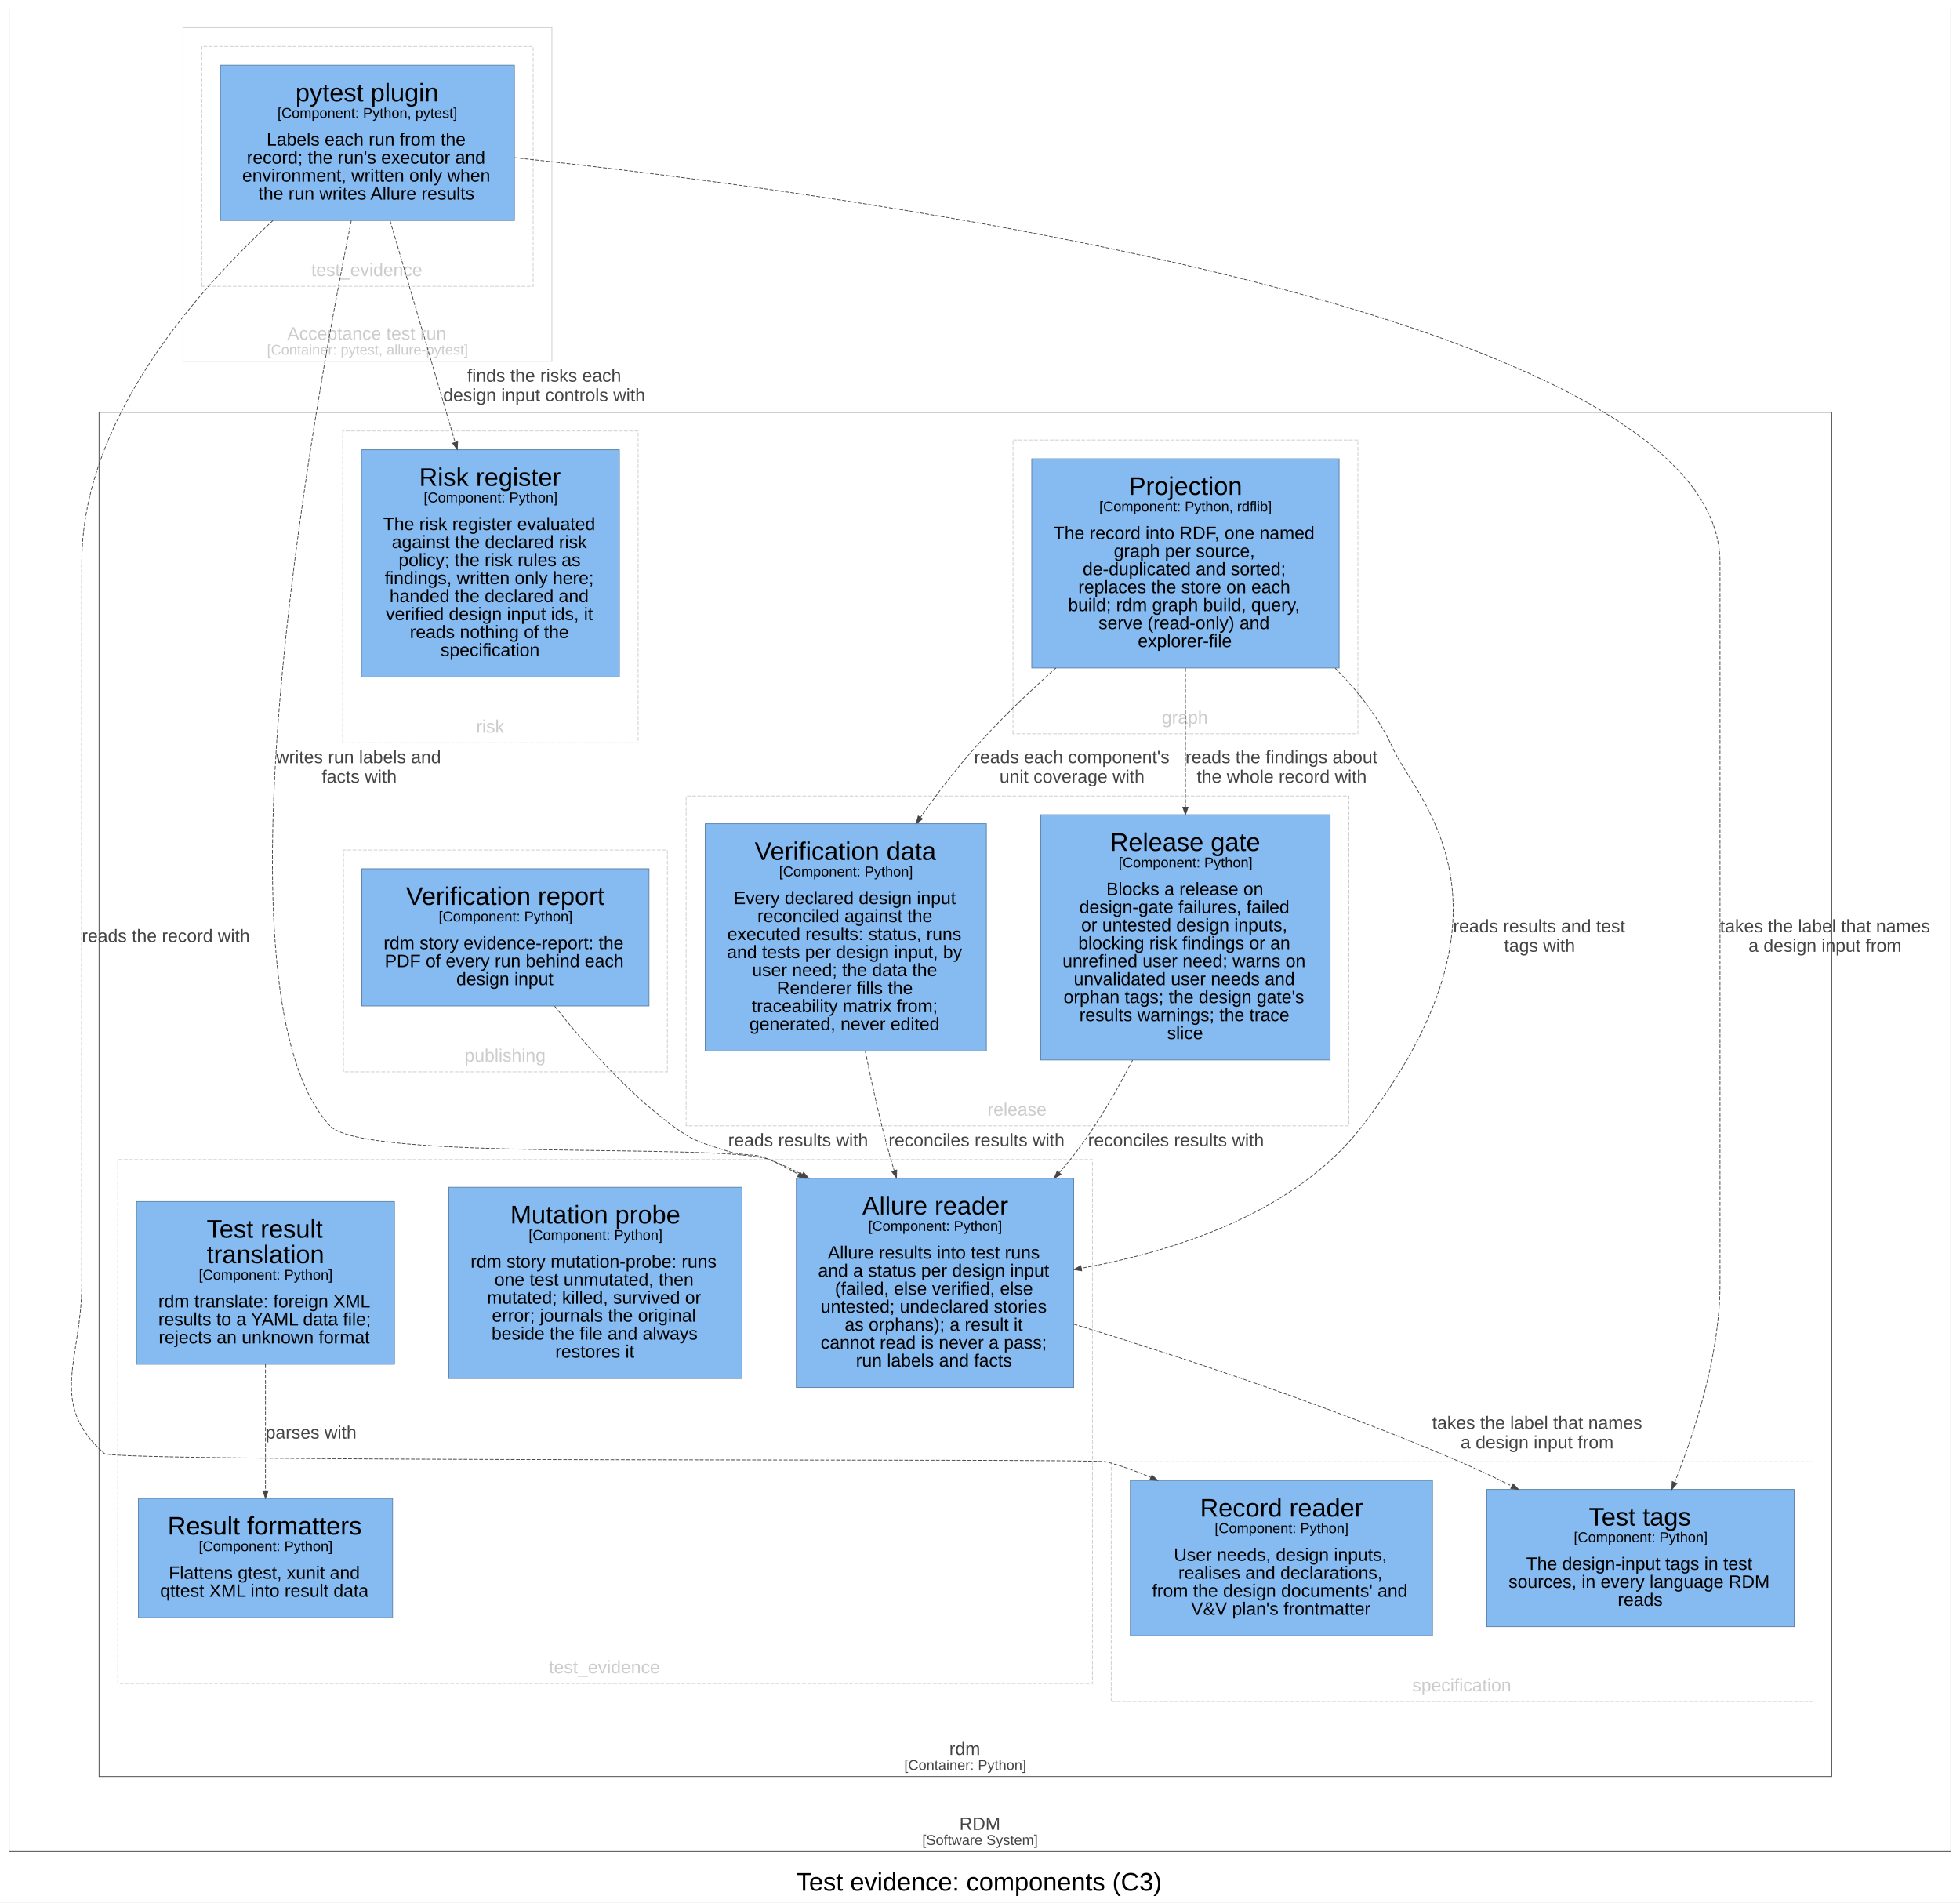
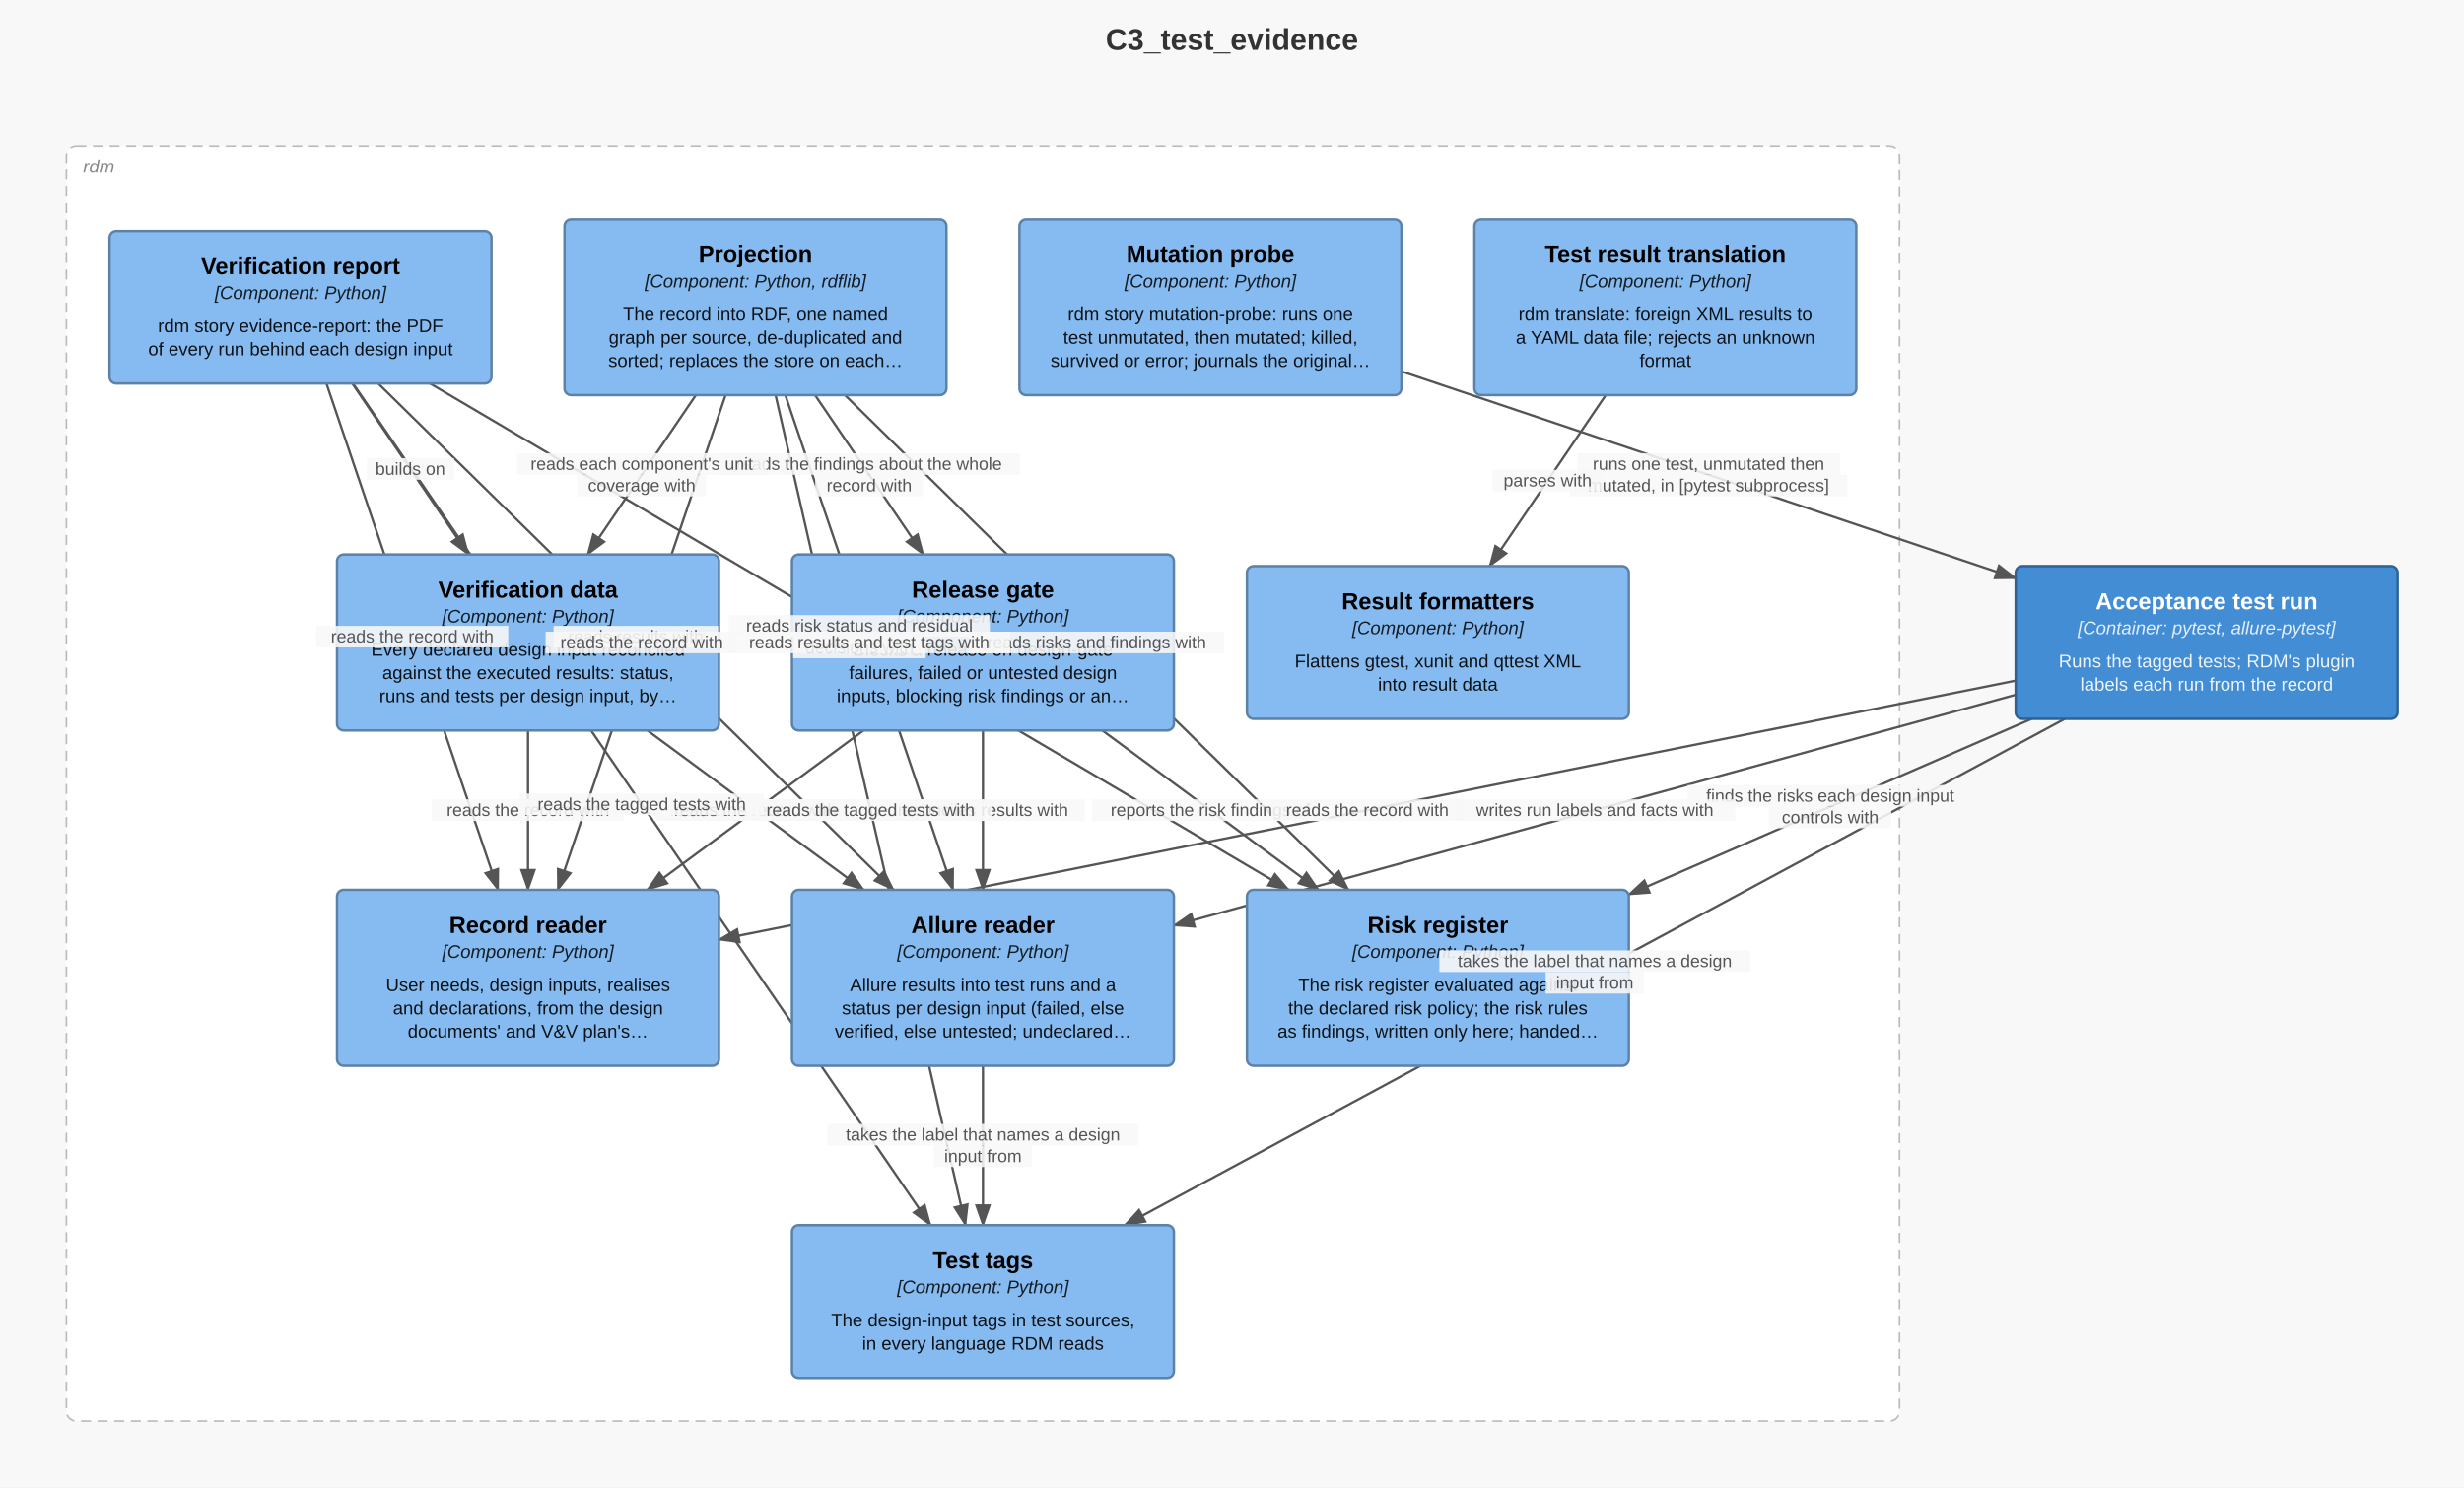
- <svg xmlns="http://www.w3.org/2000/svg" width="2614pt" height="2537pt" viewBox="0.00 0.00 2614.00 2537.20">
-   <g id="graph0" class="graph" transform="scale(1 1) rotate(0) translate(4 2533.2)">
-     <polygon fill="white" stroke="transparent" points="-4,4 -4,-2533.2 2610,-2533.2 2610,4 -4,4" />
-     <text text-anchor="start" x="1058" y="-11.8" font-family="Arial" font-size="34.00">Test evidence: components (C3)</text>
-     <g id="clust1" class="cluster">
-       <polygon fill="none" stroke="#444444" points="8,-64 8,-2521.2 2598,-2521.2 2598,-64 8,-64" />
-       <text text-anchor="start" x="1275.5" y="-92.8" font-family="Arial" font-size="24.00" fill="#444444">RDM</text>
-       <text text-anchor="start" x="1226" y="-72.8" font-family="Arial" font-size="19.00" fill="#444444">[Software System]</text>
-     </g>
-     <g id="clust2" class="cluster">
-       <polygon fill="none" stroke="#cccccc" points="240,-2051.4 240,-2496.2 732,-2496.2 732,-2051.4 240,-2051.4" />
-       <text text-anchor="start" x="379" y="-2080.2" font-family="Arial" font-size="24.00" fill="#cccccc">Acceptance test run</text>
-       <text text-anchor="start" x="352" y="-2060.2" font-family="Arial" font-size="19.00" fill="#cccccc">[Container: pytest, allure-pytest]</text>
-     </g>
-     <g id="clust3" class="cluster">
-       <polygon fill="none" stroke="#cccccc" stroke-dasharray="5,2" points="265,-2151.4 265,-2471.2 707,-2471.2 707,-2151.4 265,-2151.4" />
-       <text text-anchor="start" x="411" y="-2165" font-family="Arial" font-size="24.00" fill="#cccccc">test_evidence</text>
-     </g>
-     <g id="clust4" class="cluster">
-       <polygon fill="none" stroke="#444444" points="128,-164 128,-1983.4 2439,-1983.4 2439,-164 128,-164" />
-       <text text-anchor="start" x="1262" y="-192.8" font-family="Arial" font-size="24.00" fill="#444444">rdm</text>
-       <text text-anchor="start" x="1202" y="-172.8" font-family="Arial" font-size="19.00" fill="#444444">[Container: Python]</text>
-     </g>
-     <g id="clust10" class="cluster">
-       <polygon fill="none" stroke="#cccccc" stroke-dasharray="5,2" points="153,-288 153,-986.8 1453,-986.8 1453,-288 153,-288" />
-       <text text-anchor="start" x="728" y="-301.6" font-family="Arial" font-size="24.00" fill="#cccccc">test_evidence</text>
-     </g>
-     <g id="clust5" class="cluster">
-       <polygon fill="none" stroke="#cccccc" stroke-dasharray="5,2" points="1347,-1554.6 1347,-1946.4 1807,-1946.4 1807,-1554.6 1347,-1554.6" />
-       <text text-anchor="start" x="1545.5" y="-1568.2" font-family="Arial" font-size="24.00" fill="#cccccc">graph</text>
-     </g>
-     <g id="clust6" class="cluster">
-       <polygon fill="none" stroke="#cccccc" stroke-dasharray="5,2" points="454,-1103.8 454,-1399.6 886,-1399.6 886,-1103.8 454,-1103.8" />
-       <text text-anchor="start" x="615.5" y="-1117.4" font-family="Arial" font-size="24.00" fill="#cccccc">publishing</text>
-     </g>
-     <g id="clust7" class="cluster">
-       <polygon fill="none" stroke="#cccccc" stroke-dasharray="5,2" points="911,-1031.8 911,-1471.6 1795,-1471.6 1795,-1031.8 911,-1031.8" />
-       <text text-anchor="start" x="1313" y="-1045.4" font-family="Arial" font-size="24.00" fill="#cccccc">release</text>
-     </g>
-     <g id="clust8" class="cluster">
-       <polygon fill="none" stroke="#cccccc" stroke-dasharray="5,2" points="453,-1542.6 453,-1958.4 847,-1958.4 847,-1542.6 453,-1542.6" />
-       <text text-anchor="start" x="631" y="-1556.2" font-family="Arial" font-size="24.00" fill="#cccccc">risk</text>
-     </g>
-     <g id="clust9" class="cluster">
-       <polygon fill="none" stroke="#cccccc" stroke-dasharray="5,2" points="1478,-264 1478,-583.8 2414,-583.8 2414,-264 1478,-264" />
-       <text text-anchor="start" x="1879.5" y="-277.6" font-family="Arial" font-size="24.00" fill="#cccccc">specification</text>
-     </g>
-     <g id="49" class="node">
-       <polygon fill="#85bbf0" stroke="#5d82a8" points="682,-2446.2 290,-2446.2 290,-2239.2 682,-2239.2 682,-2446.2" />
-       <text text-anchor="start" x="390" y="-2398" font-family="Arial" font-size="34.00" fill="#000000">pytest plugin</text>
-       <text text-anchor="start" x="366" y="-2376" font-family="Arial" font-size="19.00" fill="#000000">[Component: Python, pytest]</text>
-       <text text-anchor="start" x="351.5" y="-2339" font-family="Arial" font-size="24.00" fill="#000000">Labels each run from the</text>
-       <text text-anchor="start" x="325" y="-2315" font-family="Arial" font-size="24.00" fill="#000000">record; the run's executor and</text>
-       <text text-anchor="start" x="319" y="-2291" font-family="Arial" font-size="24.00" fill="#000000">environment, written only when</text>
-       <text text-anchor="start" x="340.5" y="-2267" font-family="Arial" font-size="24.00" fill="#000000">the run writes Allure results</text>
-     </g>
-     <g id="27" class="node">
-       <polygon fill="#85bbf0" stroke="#5d82a8" points="822,-1933.4 478,-1933.4 478,-1630.4 822,-1630.4 822,-1933.4" />
-       <text text-anchor="start" x="555" y="-1885.2" font-family="Arial" font-size="34.00" fill="#000000">Risk register</text>
-       <text text-anchor="start" x="561" y="-1863.2" font-family="Arial" font-size="19.00" fill="#000000">[Component: Python]</text>
-       <text text-anchor="start" x="507" y="-1826.2" font-family="Arial" font-size="24.00" fill="#000000">The risk register evaluated</text>
-       <text text-anchor="start" x="518.5" y="-1802.2" font-family="Arial" font-size="24.00" fill="#000000">against the declared risk</text>
-       <text text-anchor="start" x="527.5" y="-1778.2" font-family="Arial" font-size="24.00" fill="#000000">policy; the risk rules as</text>
-       <text text-anchor="start" x="509" y="-1754.2" font-family="Arial" font-size="24.00" fill="#000000">findings, written only here;</text>
-       <text text-anchor="start" x="515.5" y="-1730.2" font-family="Arial" font-size="24.00" fill="#000000">handed the declared and</text>
-       <text text-anchor="start" x="510.5" y="-1706.2" font-family="Arial" font-size="24.00" fill="#000000">verified design input ids, it</text>
-       <text text-anchor="start" x="542.5" y="-1682.2" font-family="Arial" font-size="24.00" fill="#000000">reads nothing of the</text>
-       <text text-anchor="start" x="583.5" y="-1658.2" font-family="Arial" font-size="24.00" fill="#000000">specification</text>
-     </g>
-     <g id="149" class="edge">
-       <path fill="none" stroke="#444444" stroke-dasharray="5,2" d="M516.18,-2238.88C540.46,-2156.14 575.02,-2038.39 602.93,-1943.28" />
-       <polygon fill="#444444" stroke="#444444" points="606.33,-1944.14 605.78,-1933.56 599.61,-1942.17 606.33,-1944.14" />
-       <text text-anchor="start" x="619" y="-2024.2" font-family="Arial" font-size="24.00" fill="#444444">finds the risks each</text>
-       <text text-anchor="start" x="587" y="-1998.2" font-family="Arial" font-size="24.00" fill="#444444">design input controls with</text>
-     </g>
-     <g id="7" class="node">
-       <polygon fill="#85bbf0" stroke="#5d82a8" points="1906.5,-558.8 1503.5,-558.8 1503.5,-351.8 1906.5,-351.8 1906.5,-558.8" />
-       <text text-anchor="start" x="1596.5" y="-510.6" font-family="Arial" font-size="34.00" fill="#000000">Record reader</text>
-       <text text-anchor="start" x="1616" y="-488.6" font-family="Arial" font-size="19.00" fill="#000000">[Component: Python]</text>
-       <text text-anchor="start" x="1561.5" y="-451.6" font-family="Arial" font-size="24.00" fill="#000000">User needs, design inputs,</text>
-       <text text-anchor="start" x="1567.5" y="-427.6" font-family="Arial" font-size="24.00" fill="#000000">realises and declarations,</text>
-       <text text-anchor="start" x="1532.5" y="-403.6" font-family="Arial" font-size="24.00" fill="#000000">from the design documents' and</text>
-       <text text-anchor="start" x="1584.5" y="-379.6" font-family="Arial" font-size="24.00" fill="#000000">V&amp;V plan's frontmatter</text>
-     </g>
-     <g id="207" class="edge">
-       <path fill="none" stroke="#444444" stroke-dasharray="5,2" d="M359.93,-2239.07C248.98,-2136.46 105,-1967.69 105,-1782.9 105,-1782.9 105,-1782.9 105,-821.3 105,-719.75 58.9,-662.04 135,-594.8 148.91,-582.51 1453.04,-588.45 1471,-583.8 1491.01,-578.62 1511.16,-571.36 1530.79,-562.91" />
-       <polygon fill="#444444" stroke="#444444" points="1532.35,-566.05 1540.08,-558.81 1529.52,-559.64 1532.35,-566.05" />
-       <text text-anchor="start" x="105" y="-1276.9" font-family="Arial" font-size="24.00" fill="#444444">reads the record with</text>
-     </g>
-     <g id="8" class="node">
-       <polygon fill="#85bbf0" stroke="#5d82a8" points="2389,-546.8 1979,-546.8 1979,-363.8 2389,-363.8 2389,-546.8" />
-       <text text-anchor="start" x="2115" y="-498.6" font-family="Arial" font-size="34.00" fill="#000000">Test tags</text>
-       <text text-anchor="start" x="2095" y="-476.6" font-family="Arial" font-size="19.00" fill="#000000">[Component: Python]</text>
-       <text text-anchor="start" x="2031.5" y="-439.6" font-family="Arial" font-size="24.00" fill="#000000">The design-input tags in test</text>
-       <text text-anchor="start" x="2008" y="-415.6" font-family="Arial" font-size="24.00" fill="#000000">sources, in every language RDM</text>
-       <text text-anchor="start" x="2153.5" y="-391.6" font-family="Arial" font-size="24.00" fill="#000000">reads</text>
-     </g>
-     <g id="205" class="edge">
-       <path fill="none" stroke="#444444" stroke-dasharray="5,2" d="M682.06,-2322.97C1149.35,-2272.94 2290,-2116.62 2290,-1782.9 2290,-1782.9 2290,-1782.9 2290,-821.3 2290,-728.94 2258.31,-628.47 2229.59,-556.36" />
-       <polygon fill="#444444" stroke="#444444" points="2232.73,-554.79 2225.74,-546.82 2226.24,-557.41 2232.73,-554.79" />
-       <text text-anchor="start" x="2290" y="-1289.9" font-family="Arial" font-size="24.00" fill="#444444">takes the label that names</text>
-       <text text-anchor="start" x="2328" y="-1263.9" font-family="Arial" font-size="24.00" fill="#444444">a design input from</text>
-     </g>
-     <g id="22" class="node">
-       <polygon fill="#85bbf0" stroke="#5d82a8" points="1428,-961.8 1058,-961.8 1058,-682.8 1428,-682.8 1428,-961.8" />
-       <text text-anchor="start" x="1146" y="-913.6" font-family="Arial" font-size="34.00" fill="#000000">Allure reader</text>
-       <text text-anchor="start" x="1154" y="-891.6" font-family="Arial" font-size="19.00" fill="#000000">[Component: Python]</text>
-       <text text-anchor="start" x="1100" y="-854.6" font-family="Arial" font-size="24.00" fill="#000000">Allure results into test runs</text>
-       <text text-anchor="start" x="1087" y="-830.6" font-family="Arial" font-size="24.00" fill="#000000">and a status per design input</text>
-       <text text-anchor="start" x="1109.5" y="-806.6" font-family="Arial" font-size="24.00" fill="#000000">(failed, else verified, else</text>
-       <text text-anchor="start" x="1090.5" y="-782.6" font-family="Arial" font-size="24.00" fill="#000000">untested; undeclared stories</text>
-       <text text-anchor="start" x="1122.5" y="-758.6" font-family="Arial" font-size="24.00" fill="#000000">as orphans); a result it</text>
-       <text text-anchor="start" x="1090.5" y="-734.6" font-family="Arial" font-size="24.00" fill="#000000">cannot read is never a pass;</text>
-       <text text-anchor="start" x="1137.5" y="-710.6" font-family="Arial" font-size="24.00" fill="#000000">run labels and facts</text>
-     </g>
-     <g id="157" class="edge">
-       <path fill="none" stroke="#444444" stroke-dasharray="5,2" d="M464.41,-2239.11C408.63,-1961.6 275.01,-1205.29 436,-1031.8 480.42,-983.93 960.81,-1009.61 1022,-986.8 1036.81,-981.28 1051.49,-974.45 1065.83,-966.74" />
-       <polygon fill="#444444" stroke="#444444" points="1067.65,-969.73 1074.71,-961.83 1064.26,-963.61 1067.65,-969.73" />
-       <text text-anchor="start" x="364" y="-1515.4" font-family="Arial" font-size="24.00" fill="#444444">writes run labels and</text>
-       <text text-anchor="start" x="425" y="-1489.4" font-family="Arial" font-size="24.00" fill="#444444">facts with</text>
-     </g>
-     <g id="41" class="node">
-       <polygon fill="#85bbf0" stroke="#5d82a8" points="1782,-1921.4 1372,-1921.4 1372,-1642.4 1782,-1642.4 1782,-1921.4" />
-       <text text-anchor="start" x="1501.5" y="-1873.2" font-family="Arial" font-size="34.00" fill="#000000">Projection</text>
-       <text text-anchor="start" x="1462" y="-1851.2" font-family="Arial" font-size="19.00" fill="#000000">[Component: Python, rdflib]</text>
-       <text text-anchor="start" x="1401" y="-1814.2" font-family="Arial" font-size="24.00" fill="#000000">The record into RDF, one named</text>
-       <text text-anchor="start" x="1481.5" y="-1790.2" font-family="Arial" font-size="24.00" fill="#000000">graph per source,</text>
-       <text text-anchor="start" x="1440" y="-1766.2" font-family="Arial" font-size="24.00" fill="#000000">de-duplicated and sorted;</text>
-       <text text-anchor="start" x="1434" y="-1742.2" font-family="Arial" font-size="24.00" fill="#000000">replaces the store on each</text>
-       <text text-anchor="start" x="1420.5" y="-1718.2" font-family="Arial" font-size="24.00" fill="#000000">build; rdm graph build, query,</text>
-       <text text-anchor="start" x="1461" y="-1694.2" font-family="Arial" font-size="24.00" fill="#000000">serve (read-only) and</text>
-       <text text-anchor="start" x="1513.5" y="-1670.2" font-family="Arial" font-size="24.00" fill="#000000">explorer-file</text>
-     </g>
-     <g id="20" class="node">
-       <polygon fill="#85bbf0" stroke="#5d82a8" points="1311.5,-1434.6 936.5,-1434.6 936.5,-1131.6 1311.5,-1131.6 1311.5,-1434.6" />
-       <text text-anchor="start" x="1002.5" y="-1386.4" font-family="Arial" font-size="34.00" fill="#000000">Verification data</text>
-       <text text-anchor="start" x="1035" y="-1364.4" font-family="Arial" font-size="19.00" fill="#000000">[Component: Python]</text>
-       <text text-anchor="start" x="974.5" y="-1327.4" font-family="Arial" font-size="24.00" fill="#000000">Every declared design input</text>
-       <text text-anchor="start" x="1006" y="-1303.4" font-family="Arial" font-size="24.00" fill="#000000">reconciled against the</text>
-       <text text-anchor="start" x="966" y="-1279.4" font-family="Arial" font-size="24.00" fill="#000000">executed results: status, runs</text>
-       <text text-anchor="start" x="965.5" y="-1255.4" font-family="Arial" font-size="24.00" fill="#000000">and tests per design input, by</text>
-       <text text-anchor="start" x="999" y="-1231.4" font-family="Arial" font-size="24.00" fill="#000000">user need; the data the</text>
-       <text text-anchor="start" x="1032" y="-1207.4" font-family="Arial" font-size="24.00" fill="#000000">Renderer fills the</text>
-       <text text-anchor="start" x="998.5" y="-1183.4" font-family="Arial" font-size="24.00" fill="#000000">traceability matrix from;</text>
-       <text text-anchor="start" x="995.5" y="-1159.4" font-family="Arial" font-size="24.00" fill="#000000">generated, never edited</text>
-     </g>
-     <g id="161" class="edge">
-       <path fill="none" stroke="#444444" stroke-dasharray="5,2" d="M1404.18,-1642.29C1366.47,-1608.75 1328.01,-1571.79 1295,-1534.6 1270.05,-1506.49 1245.72,-1474.59 1223.61,-1443.19" />
-       <polygon fill="#444444" stroke="#444444" points="1226.33,-1440.97 1217.73,-1434.78 1220.59,-1444.98 1226.33,-1440.97" />
-       <text text-anchor="start" x="1295" y="-1515.4" font-family="Arial" font-size="24.00" fill="#444444">reads each component's</text>
-       <text text-anchor="start" x="1329" y="-1489.4" font-family="Arial" font-size="24.00" fill="#444444">unit coverage with</text>
-     </g>
-     <g id="21" class="node">
-       <polygon fill="#85bbf0" stroke="#5d82a8" points="1770,-1446.6 1384,-1446.6 1384,-1119.6 1770,-1119.6 1770,-1446.6" />
-       <text text-anchor="start" x="1476.5" y="-1398.4" font-family="Arial" font-size="34.00" fill="#000000">Release gate</text>
-       <text text-anchor="start" x="1488" y="-1376.4" font-family="Arial" font-size="19.00" fill="#000000">[Component: Python]</text>
-       <text text-anchor="start" x="1471.5" y="-1339.4" font-family="Arial" font-size="24.00" fill="#000000">Blocks a release on</text>
-       <text text-anchor="start" x="1435.5" y="-1315.4" font-family="Arial" font-size="24.00" fill="#000000">design-gate failures, failed</text>
-       <text text-anchor="start" x="1438" y="-1291.4" font-family="Arial" font-size="24.00" fill="#000000">or untested design inputs,</text>
-       <text text-anchor="start" x="1434" y="-1267.4" font-family="Arial" font-size="24.00" fill="#000000">blocking risk findings or an</text>
-       <text text-anchor="start" x="1413" y="-1243.4" font-family="Arial" font-size="24.00" fill="#000000">unrefined user need; warns on</text>
-       <text text-anchor="start" x="1428" y="-1219.4" font-family="Arial" font-size="24.00" fill="#000000">unvalidated user needs and</text>
-       <text text-anchor="start" x="1414.5" y="-1195.4" font-family="Arial" font-size="24.00" fill="#000000">orphan tags; the design gate's</text>
-       <text text-anchor="start" x="1435.5" y="-1171.4" font-family="Arial" font-size="24.00" fill="#000000">results warnings; the trace</text>
-       <text text-anchor="start" x="1552.5" y="-1147.4" font-family="Arial" font-size="24.00" fill="#000000">slice</text>
-     </g>
-     <g id="108" class="edge">
-       <path fill="none" stroke="#444444" stroke-dasharray="5,2" d="M1577,-1642.18C1577,-1584.67 1577,-1517.34 1577,-1456.68" />
-       <polygon fill="#444444" stroke="#444444" points="1580.5,-1456.61 1577,-1446.61 1573.5,-1456.61 1580.5,-1456.61" />
-       <text text-anchor="start" x="1577" y="-1515.4" font-family="Arial" font-size="24.00" fill="#444444">reads the findings about</text>
-       <text text-anchor="start" x="1592" y="-1489.4" font-family="Arial" font-size="24.00" fill="#444444">the whole record with</text>
-     </g>
-     <g id="155" class="edge">
-       <path fill="none" stroke="#444444" stroke-dasharray="5,2" d="M1776.75,-1642.09C1808.13,-1610.61 1836.08,-1574.52 1854,-1534.6 1883.38,-1469.16 2040.37,-1327.55 1813,-1031.8 1724.35,-916.49 1565.6,-864.91 1438.1,-841.86" />
-       <polygon fill="#444444" stroke="#444444" points="1438.66,-838.41 1428.2,-840.12 1437.44,-845.3 1438.66,-838.41" />
-       <text text-anchor="start" x="1934" y="-1289.9" font-family="Arial" font-size="24.00" fill="#444444">reads results and test</text>
-       <text text-anchor="start" x="2002" y="-1263.9" font-family="Arial" font-size="24.00" fill="#444444">tags with</text>
-     </g>
-     <g id="38" class="node">
-       <polygon fill="#85bbf0" stroke="#5d82a8" points="861.5,-1374.6 478.5,-1374.6 478.5,-1191.6 861.5,-1191.6 861.5,-1374.6" />
-       <text text-anchor="start" x="537.5" y="-1326.4" font-family="Arial" font-size="34.00" fill="#000000">Verification report</text>
-       <text text-anchor="start" x="581" y="-1304.4" font-family="Arial" font-size="19.00" fill="#000000">[Component: Python]</text>
-       <text text-anchor="start" x="507.5" y="-1267.4" font-family="Arial" font-size="24.00" fill="#000000">rdm story evidence-report: the</text>
-       <text text-anchor="start" x="509" y="-1243.4" font-family="Arial" font-size="24.00" fill="#000000">PDF of every run behind each</text>
-       <text text-anchor="start" x="604.5" y="-1219.4" font-family="Arial" font-size="24.00" fill="#000000">design input</text>
-     </g>
-     <g id="164" class="edge">
-       <path fill="none" stroke="#444444" stroke-dasharray="5,2" d="M735.63,-1191.38C776.49,-1139.65 832.64,-1076.45 893,-1031.8 922.1,-1010.28 932.58,-1008.98 967,-997.8 990.71,-990.1 999.21,-996.9 1022,-986.8 1035.12,-980.99 1048.2,-974.28 1061.08,-966.98" />
-       <polygon fill="#444444" stroke="#444444" points="1063.06,-969.88 1069.96,-961.83 1059.55,-963.82 1063.06,-969.88" />
-       <text text-anchor="start" x="967" y="-1004.6" font-family="Arial" font-size="24.00" fill="#444444">reads results with</text>
-     </g>
-     <g id="159" class="edge">
-       <path fill="none" stroke="#444444" stroke-dasharray="5,2" d="M1150.03,-1131.39C1158.66,-1087.97 1169.13,-1040.74 1181,-997.8 1183.33,-989.36 1185.87,-980.73 1188.55,-972.07" />
-       <polygon fill="#444444" stroke="#444444" points="1191.97,-972.86 1191.62,-962.27 1185.29,-970.76 1191.97,-972.86" />
-       <text text-anchor="start" x="1181" y="-1004.6" font-family="Arial" font-size="24.00" fill="#444444">reconciles results with</text>
-     </g>
-     <g id="229" class="edge">
-       <path fill="none" stroke="#444444" stroke-dasharray="5,2" d="M1506.47,-1119.41C1485.23,-1078 1460.03,-1034.78 1432,-997.8 1424.71,-988.18 1416.85,-978.65 1408.63,-969.29" />
-       <polygon fill="#444444" stroke="#444444" points="1411.23,-966.95 1401.96,-961.82 1406.01,-971.61 1411.23,-966.95" />
-       <text text-anchor="start" x="1447" y="-1004.6" font-family="Arial" font-size="24.00" fill="#444444">reconciles results with</text>
-     </g>
-     <g id="223" class="edge">
-       <path fill="none" stroke="#444444" stroke-dasharray="5,2" d="M1428.04,-767.37C1570.93,-723.62 1772.4,-657.31 1943,-583.8 1965.74,-574 1989.25,-562.89 2012.26,-551.4" />
-       <polygon fill="#444444" stroke="#444444" points="2014.03,-554.42 2021.39,-546.81 2010.89,-548.17 2014.03,-554.42" />
-       <text text-anchor="start" x="1906" y="-627.6" font-family="Arial" font-size="24.00" fill="#444444">takes the label that names</text>
-       <text text-anchor="start" x="1944" y="-601.6" font-family="Arial" font-size="24.00" fill="#444444">a design input from</text>
-     </g>
-     <g id="24" class="node">
-       <polygon fill="#85bbf0" stroke="#5d82a8" points="985.5,-949.8 594.5,-949.8 594.5,-694.8 985.5,-694.8 985.5,-949.8" />
-       <text text-anchor="start" x="676.5" y="-901.6" font-family="Arial" font-size="34.00" fill="#000000">Mutation probe</text>
-       <text text-anchor="start" x="701" y="-879.6" font-family="Arial" font-size="19.00" fill="#000000">[Component: Python]</text>
-       <text text-anchor="start" x="623.5" y="-842.6" font-family="Arial" font-size="24.00" fill="#000000">rdm story mutation-probe: runs</text>
-       <text text-anchor="start" x="655.5" y="-818.6" font-family="Arial" font-size="24.00" fill="#000000">one test unmutated, then</text>
-       <text text-anchor="start" x="645.5" y="-794.6" font-family="Arial" font-size="24.00" fill="#000000">mutated; killed, survived or</text>
-       <text text-anchor="start" x="652" y="-770.6" font-family="Arial" font-size="24.00" fill="#000000">error; journals the original</text>
-       <text text-anchor="start" x="651.5" y="-746.6" font-family="Arial" font-size="24.00" fill="#000000">beside the file and always</text>
-       <text text-anchor="start" x="736.5" y="-722.6" font-family="Arial" font-size="24.00" fill="#000000">restores it</text>
-     </g>
-     <g id="25" class="node">
-       <polygon fill="#85bbf0" stroke="#5d82a8" points="522,-930.8 178,-930.8 178,-713.8 522,-713.8 522,-930.8" />
-       <text text-anchor="start" x="271.5" y="-882.6" font-family="Arial" font-size="34.00" fill="#000000">Test result</text>
-       <text text-anchor="start" x="271.5" y="-848.6" font-family="Arial" font-size="34.00" fill="#000000">translation</text>
-       <text text-anchor="start" x="261" y="-826.6" font-family="Arial" font-size="19.00" fill="#000000">[Component: Python]</text>
-       <text text-anchor="start" x="207" y="-789.6" font-family="Arial" font-size="24.00" fill="#000000">rdm translate: foreign XML</text>
-       <text text-anchor="start" x="207" y="-765.6" font-family="Arial" font-size="24.00" fill="#000000">results to a YAML data file;</text>
-       <text text-anchor="start" x="207.5" y="-741.6" font-family="Arial" font-size="24.00" fill="#000000">rejects an unknown format</text>
-     </g>
-     <g id="26" class="node">
-       <polygon fill="#85bbf0" stroke="#5d82a8" points="519.5,-534.8 180.5,-534.8 180.5,-375.8 519.5,-375.8 519.5,-534.8" />
-       <text text-anchor="start" x="219.5" y="-486.6" font-family="Arial" font-size="34.00" fill="#000000">Result formatters</text>
-       <text text-anchor="start" x="261" y="-464.6" font-family="Arial" font-size="19.00" fill="#000000">[Component: Python]</text>
-       <text text-anchor="start" x="221" y="-427.6" font-family="Arial" font-size="24.00" fill="#000000">Flattens gtest, xunit and</text>
-       <text text-anchor="start" x="209.5" y="-403.6" font-family="Arial" font-size="24.00" fill="#000000">qttest XML into result data</text>
-     </g>
-     <g id="131" class="edge">
-       <path fill="none" stroke="#444444" stroke-dasharray="5,2" d="M350,-713.76C350,-660.15 350,-596.1 350,-545.29" />
-       <polygon fill="#444444" stroke="#444444" points="353.5,-544.99 350,-534.99 346.5,-544.99 353.5,-544.99" />
-       <text text-anchor="start" x="350" y="-614.6" font-family="Arial" font-size="24.00" fill="#444444">parses with</text>
-     </g>
+ <svg xmlns="http://www.w3.org/2000/svg" width="1484" height="896" viewBox="0 0 1484 896" font-family="Arial, sans-serif">
+   <defs>
+     <marker id="arrow" markerWidth="10" markerHeight="7" refX="9" refY="3.5" orient="auto">
+       <polygon points="0 0, 10 3.5, 0 7" fill="#555555" />
+     </marker>
+     <marker id="arrow-added" markerWidth="10" markerHeight="7" refX="9" refY="3.5" orient="auto">
+       <polygon points="0 0, 10 3.5, 0 7" fill="#2e7d32" />
+     </marker>
+     <marker id="arrow-removed" markerWidth="10" markerHeight="7" refX="9" refY="3.5" orient="auto">
+       <polygon points="0 0, 10 3.5, 0 7" fill="#c62828" />
+     </marker>
+   </defs>
+   <rect width="1484" height="896" fill="#f8f8f8" />
+   <text x="742" y="30" font-size="18" font-weight="bold" fill="#333333" text-anchor="middle">C3_test_evidence</text>
+   <g transform="translate(66,132)">
+     <rect x="-26" y="-44" width="1104" height="768" fill="#ffffff" stroke="#bbbbbb" stroke-width="1" stroke-dasharray="6,4" rx="6" />
+     <text x="-16" y="-28" font-size="11" fill="#888888" font-style="italic">rdm</text>
+     <line x1="323.9" y1="308.0" x2="454.1" y2="404.0" stroke="#555555" stroke-width="1.4" marker-end="url(#arrow)" />
+     <line x1="252.0" y1="308.0" x2="252.0" y2="404.0" stroke="#555555" stroke-width="1.4" marker-end="url(#arrow)" />
+     <line x1="454.1" y1="308.0" x2="323.9" y2="404.0" stroke="#555555" stroke-width="1.4" marker-end="url(#arrow)" />
+     <line x1="526.0" y1="308.0" x2="526.0" y2="404.0" stroke="#555555" stroke-width="1.4" marker-end="url(#arrow)" />
+     <line x1="597.9" y1="308.0" x2="728.1" y2="404.0" stroke="#555555" stroke-width="1.4" marker-end="url(#arrow)" />
+     <line x1="526.0" y1="510.0" x2="526.0" y2="606.0" stroke="#555555" stroke-width="1.4" marker-end="url(#arrow)" />
+     <line x1="778.0" y1="91.7" x2="1148.0" y2="216.3" stroke="#555555" stroke-width="1.4" marker-end="url(#arrow)" />
+     <line x1="901.1" y1="106.0" x2="831.2" y2="209.0" stroke="#555555" stroke-width="1.4" marker-end="url(#arrow)" />
+     <line x1="146.2" y1="99.0" x2="216.1" y2="202.0" stroke="#555555" stroke-width="1.4" marker-end="url(#arrow)" />
+     <line x1="193.0" y1="99.0" x2="710.1" y2="404.0" stroke="#555555" stroke-width="1.4" marker-end="url(#arrow)" />
+     <line x1="161.8" y1="99.0" x2="472.1" y2="404.0" stroke="#555555" stroke-width="1.4" marker-end="url(#arrow)" />
+     <line x1="130.6" y1="99.0" x2="234.0" y2="404.0" stroke="#555555" stroke-width="1.4" marker-end="url(#arrow)" />
+     <line x1="146.6" y1="99.0" x2="494.4" y2="606.0" stroke="#555555" stroke-width="1.4" marker-end="url(#arrow)" />
+     <line x1="442.9" y1="106.0" x2="746.1" y2="404.0" stroke="#555555" stroke-width="1.4" marker-end="url(#arrow)" />
+     <line x1="424.9" y1="106.0" x2="490.1" y2="202.0" stroke="#555555" stroke-width="1.4" marker-end="url(#arrow)" />
+     <line x1="407.0" y1="106.0" x2="508.0" y2="404.0" stroke="#555555" stroke-width="1.4" marker-end="url(#arrow)" />
+     <line x1="353.1" y1="106.0" x2="287.9" y2="202.0" stroke="#555555" stroke-width="1.4" marker-end="url(#arrow)" />
+     <line x1="371.0" y1="106.0" x2="270.0" y2="404.0" stroke="#555555" stroke-width="1.4" marker-end="url(#arrow)" />
+     <line x1="401.1" y1="106.0" x2="515.5" y2="606.0" stroke="#555555" stroke-width="1.4" marker-end="url(#arrow)" />
+     <line x1="1157.6" y1="301.0" x2="915.0" y2="406.8" stroke="#555555" stroke-width="1.4" marker-end="url(#arrow)" />
+     <line x1="1148.0" y1="286.5" x2="641.0" y2="425.5" stroke="#555555" stroke-width="1.4" marker-end="url(#arrow)" />
+     <line x1="1177.6" y1="301.0" x2="611.4" y2="606.0" stroke="#555555" stroke-width="1.4" marker-end="url(#arrow)" />
+     <line x1="1148.0" y1="278.0" x2="367.0" y2="434.0" stroke="#555555" stroke-width="1.4" marker-end="url(#arrow)" />
+     <rect x="137" y="404" width="230" height="106" rx="4" ry="4" fill="#85bbf0" stroke="#5D82A8" stroke-width="1.5" />
+     <text x="252" y="430" font-size="14" font-weight="bold" fill="#000000" text-anchor="middle">Record reader</text>
+     <text x="252" y="445" font-size="11" font-style="italic" fill="#000000" opacity="0.85" text-anchor="middle">[Component: Python]</text>
+     <text x="252" y="465" font-size="11" fill="#000000" opacity="0.9" text-anchor="middle">User needs, design inputs, realises</text>
+     <text x="252" y="479" font-size="11" fill="#000000" opacity="0.9" text-anchor="middle">and declarations, from the design</text>
+     <text x="252" y="493" font-size="11" fill="#000000" opacity="0.9" text-anchor="middle">documents' and V&amp;V plan's…</text>
+     <rect x="411" y="606" width="230" height="92" rx="4" ry="4" fill="#85bbf0" stroke="#5D82A8" stroke-width="1.5" />
+     <text x="526" y="632" font-size="14" font-weight="bold" fill="#000000" text-anchor="middle">Test tags</text>
+     <text x="526" y="647" font-size="11" font-style="italic" fill="#000000" opacity="0.85" text-anchor="middle">[Component: Python]</text>
+     <text x="526" y="667" font-size="11" fill="#000000" opacity="0.9" text-anchor="middle">The design-input tags in test sources,</text>
+     <text x="526" y="681" font-size="11" fill="#000000" opacity="0.9" text-anchor="middle">in every language RDM reads</text>
+     <rect x="137" y="202" width="230" height="106" rx="4" ry="4" fill="#85bbf0" stroke="#5D82A8" stroke-width="1.5" />
+     <text x="252" y="228" font-size="14" font-weight="bold" fill="#000000" text-anchor="middle">Verification data</text>
+     <text x="252" y="243" font-size="11" font-style="italic" fill="#000000" opacity="0.85" text-anchor="middle">[Component: Python]</text>
+     <text x="252" y="263" font-size="11" fill="#000000" opacity="0.9" text-anchor="middle">Every declared design input reconciled</text>
+     <text x="252" y="277" font-size="11" fill="#000000" opacity="0.9" text-anchor="middle">against the executed results: status,</text>
+     <text x="252" y="291" font-size="11" fill="#000000" opacity="0.9" text-anchor="middle">runs and tests per design input, by…</text>
+     <rect x="411" y="202" width="230" height="106" rx="4" ry="4" fill="#85bbf0" stroke="#5D82A8" stroke-width="1.5" />
+     <text x="526" y="228" font-size="14" font-weight="bold" fill="#000000" text-anchor="middle">Release gate</text>
+     <text x="526" y="243" font-size="11" font-style="italic" fill="#000000" opacity="0.85" text-anchor="middle">[Component: Python]</text>
+     <text x="526" y="263" font-size="11" fill="#000000" opacity="0.9" text-anchor="middle">Blocks a release on design-gate</text>
+     <text x="526" y="277" font-size="11" fill="#000000" opacity="0.9" text-anchor="middle">failures, failed or untested design</text>
+     <text x="526" y="291" font-size="11" fill="#000000" opacity="0.9" text-anchor="middle">inputs, blocking risk findings or an…</text>
+     <rect x="411" y="404" width="230" height="106" rx="4" ry="4" fill="#85bbf0" stroke="#5D82A8" stroke-width="1.5" />
+     <text x="526" y="430" font-size="14" font-weight="bold" fill="#000000" text-anchor="middle">Allure reader</text>
+     <text x="526" y="445" font-size="11" font-style="italic" fill="#000000" opacity="0.85" text-anchor="middle">[Component: Python]</text>
+     <text x="526" y="465" font-size="11" fill="#000000" opacity="0.9" text-anchor="middle">Allure results into test runs and a</text>
+     <text x="526" y="479" font-size="11" fill="#000000" opacity="0.9" text-anchor="middle">status per design input (failed, else</text>
+     <text x="526" y="493" font-size="11" fill="#000000" opacity="0.9" text-anchor="middle">verified, else untested; undeclared…</text>
+     <rect x="548" y="0" width="230" height="106" rx="4" ry="4" fill="#85bbf0" stroke="#5D82A8" stroke-width="1.5" />
+     <text x="663" y="26" font-size="14" font-weight="bold" fill="#000000" text-anchor="middle">Mutation probe</text>
+     <text x="663" y="41" font-size="11" font-style="italic" fill="#000000" opacity="0.85" text-anchor="middle">[Component: Python]</text>
+     <text x="663" y="61" font-size="11" fill="#000000" opacity="0.9" text-anchor="middle">rdm story mutation-probe: runs one</text>
+     <text x="663" y="75" font-size="11" fill="#000000" opacity="0.9" text-anchor="middle">test unmutated, then mutated; killed,</text>
+     <text x="663" y="89" font-size="11" fill="#000000" opacity="0.9" text-anchor="middle">survived or error; journals the original…</text>
+     <rect x="822" y="0" width="230" height="106" rx="4" ry="4" fill="#85bbf0" stroke="#5D82A8" stroke-width="1.5" />
+     <text x="937" y="26" font-size="14" font-weight="bold" fill="#000000" text-anchor="middle">Test result translation</text>
+     <text x="937" y="41" font-size="11" font-style="italic" fill="#000000" opacity="0.85" text-anchor="middle">[Component: Python]</text>
+     <text x="937" y="61" font-size="11" fill="#000000" opacity="0.9" text-anchor="middle">rdm translate: foreign XML results to</text>
+     <text x="937" y="75" font-size="11" fill="#000000" opacity="0.9" text-anchor="middle">a YAML data file; rejects an unknown</text>
+     <text x="937" y="89" font-size="11" fill="#000000" opacity="0.9" text-anchor="middle">format</text>
+     <rect x="685" y="209" width="230" height="92" rx="4" ry="4" fill="#85bbf0" stroke="#5D82A8" stroke-width="1.5" />
+     <text x="800" y="235" font-size="14" font-weight="bold" fill="#000000" text-anchor="middle">Result formatters</text>
+     <text x="800" y="250" font-size="11" font-style="italic" fill="#000000" opacity="0.85" text-anchor="middle">[Component: Python]</text>
+     <text x="800" y="270" font-size="11" fill="#000000" opacity="0.9" text-anchor="middle">Flattens gtest, xunit and qttest XML</text>
+     <text x="800" y="284" font-size="11" fill="#000000" opacity="0.9" text-anchor="middle">into result data</text>
+     <rect x="685" y="404" width="230" height="106" rx="4" ry="4" fill="#85bbf0" stroke="#5D82A8" stroke-width="1.5" />
+     <text x="800" y="430" font-size="14" font-weight="bold" fill="#000000" text-anchor="middle">Risk register</text>
+     <text x="800" y="445" font-size="11" font-style="italic" fill="#000000" opacity="0.85" text-anchor="middle">[Component: Python]</text>
+     <text x="800" y="465" font-size="11" fill="#000000" opacity="0.9" text-anchor="middle">The risk register evaluated against</text>
+     <text x="800" y="479" font-size="11" fill="#000000" opacity="0.9" text-anchor="middle">the declared risk policy; the risk rules</text>
+     <text x="800" y="493" font-size="11" fill="#000000" opacity="0.9" text-anchor="middle">as findings, written only here; handed…</text>
+     <rect x="0" y="7" width="230" height="92" rx="4" ry="4" fill="#85bbf0" stroke="#5D82A8" stroke-width="1.5" />
+     <text x="115" y="33" font-size="14" font-weight="bold" fill="#000000" text-anchor="middle">Verification report</text>
+     <text x="115" y="48" font-size="11" font-style="italic" fill="#000000" opacity="0.85" text-anchor="middle">[Component: Python]</text>
+     <text x="115" y="68" font-size="11" fill="#000000" opacity="0.9" text-anchor="middle">rdm story evidence-report: the PDF</text>
+     <text x="115" y="82" font-size="11" fill="#000000" opacity="0.9" text-anchor="middle">of every run behind each design input</text>
+     <rect x="274" y="0" width="230" height="106" rx="4" ry="4" fill="#85bbf0" stroke="#5D82A8" stroke-width="1.5" />
+     <text x="389" y="26" font-size="14" font-weight="bold" fill="#000000" text-anchor="middle">Projection</text>
+     <text x="389" y="41" font-size="11" font-style="italic" fill="#000000" opacity="0.85" text-anchor="middle">[Component: Python, rdflib]</text>
+     <text x="389" y="61" font-size="11" fill="#000000" opacity="0.9" text-anchor="middle">The record into RDF, one named</text>
+     <text x="389" y="75" font-size="11" fill="#000000" opacity="0.9" text-anchor="middle">graph per source, de-duplicated and</text>
+     <text x="389" y="89" font-size="11" fill="#000000" opacity="0.9" text-anchor="middle">sorted; replaces the store on each…</text>
+     <rect x="1148" y="209" width="230" height="92" rx="4" ry="4" fill="#438dd5" stroke="#2E6295" stroke-width="1.5" />
+     <text x="1263" y="235" font-size="14" font-weight="bold" fill="#ffffff" text-anchor="middle">Acceptance test run</text>
+     <text x="1263" y="250" font-size="11" font-style="italic" fill="#ffffff" opacity="0.85" text-anchor="middle">[Container: pytest, allure-pytest]</text>
+     <text x="1263" y="270" font-size="11" fill="#ffffff" opacity="0.9" text-anchor="middle">Runs the tagged tests; RDM's plugin</text>
+     <text x="1263" y="284" font-size="11" fill="#ffffff" opacity="0.9" text-anchor="middle">labels each run from the record</text>
+     <rect x="327.8" y="349.5" width="122.5" height="13" fill="#f8f8f8" opacity="0.88" />
+     <text x="389.0" y="359.5" font-size="10.5" fill="#555555" text-anchor="middle">reconciles results with</text>
+     <rect x="194.1" y="349.5" width="115.7" height="13" fill="#f8f8f8" opacity="0.88" />
+     <text x="252.0" y="359.5" font-size="10.5" fill="#555555" text-anchor="middle">reads the record with</text>
+     <rect x="331.1" y="349.5" width="115.7" height="13" fill="#f8f8f8" opacity="0.88" />
+     <text x="389.0" y="359.5" font-size="10.5" fill="#555555" text-anchor="middle">reads the record with</text>
+     <rect x="464.8" y="349.5" width="122.5" height="13" fill="#f8f8f8" opacity="0.88" />
+     <text x="526.0" y="359.5" font-size="10.5" fill="#555555" text-anchor="middle">reconciles results with</text>
+     <rect x="591.5" y="349.5" width="143.0" height="13" fill="#f8f8f8" opacity="0.88" />
+     <text x="663.0" y="359.5" font-size="10.5" fill="#555555" text-anchor="middle">reports the risk findings of</text>
+     <rect x="432.4" y="545.0" width="187.1" height="13" fill="#f8f8f8" opacity="0.88" />
+     <text x="526.0" y="555.0" font-size="10.5" fill="#555555" text-anchor="middle">takes the label that names a design</text>
+     <rect x="496.4" y="558.0" width="59.2" height="13" fill="#f8f8f8" opacity="0.88" />
+     <text x="526.0" y="568.0" font-size="10.5" fill="#555555" text-anchor="middle">input from</text>
+     <rect x="883.9" y="141.0" width="158.2" height="13" fill="#f8f8f8" opacity="0.88" />
+     <text x="963.0" y="151.0" font-size="10.5" fill="#555555" text-anchor="middle">runs one test, unmutated then</text>
+     <rect x="879.5" y="154.0" width="167.0" height="13" fill="#f8f8f8" opacity="0.88" />
+     <text x="963.0" y="164.0" font-size="10.5" fill="#555555" text-anchor="middle">mutated, in [pytest subprocess]</text>
+     <rect x="832.9" y="151.0" width="66.4" height="13" fill="#f8f8f8" opacity="0.88" />
+     <text x="866.1" y="161.0" font-size="10.5" fill="#555555" text-anchor="middle">parses with</text>
+     <rect x="154.9" y="144.0" width="52.5" height="13" fill="#f8f8f8" opacity="0.88" />
+     <text x="181.1" y="154.0" font-size="10.5" fill="#555555" text-anchor="middle">builds on</text>
+     <rect x="372.9" y="238.5" width="157.3" height="13" fill="#f8f8f8" opacity="0.88" />
+     <text x="451.6" y="248.5" font-size="10.5" fill="#555555" text-anchor="middle">reads risk status and residual</text>
+     <rect x="411.7" y="251.5" width="79.8" height="13" fill="#f8f8f8" opacity="0.88" />
+     <text x="451.6" y="261.5" font-size="10.5" fill="#555555" text-anchor="middle">decisions with</text>
+     <rect x="267.4" y="245.0" width="99.1" height="13" fill="#f8f8f8" opacity="0.88" />
+     <text x="316.9" y="255.0" font-size="10.5" fill="#555555" text-anchor="middle">reads results with</text>
+     <rect x="124.4" y="245.0" width="115.7" height="13" fill="#f8f8f8" opacity="0.88" />
+     <text x="182.3" y="255.0" font-size="10.5" fill="#555555" text-anchor="middle">reads the record with</text>
+     <rect x="247.1" y="346.0" width="146.8" height="13" fill="#f8f8f8" opacity="0.88" />
+     <text x="320.5" y="356.0" font-size="10.5" fill="#555555" text-anchor="middle">reads the tagged tests with</text>
+     <rect x="517.7" y="248.5" width="153.5" height="13" fill="#f8f8f8" opacity="0.88" />
+     <text x="594.5" y="258.5" font-size="10.5" fill="#555555" text-anchor="middle">reads risks and findings with</text>
+     <rect x="366.8" y="141.0" width="181.5" height="13" fill="#f8f8f8" opacity="0.88" />
+     <text x="457.5" y="151.0" font-size="10.5" fill="#555555" text-anchor="middle">reads the findings about the whole</text>
+     <rect x="425.0" y="154.0" width="64.9" height="13" fill="#f8f8f8" opacity="0.88" />
+     <text x="457.5" y="164.0" font-size="10.5" fill="#555555" text-anchor="middle">record with</text>
+     <rect x="372.6" y="248.5" width="169.7" height="13" fill="#f8f8f8" opacity="0.88" />
+     <text x="457.5" y="258.5" font-size="10.5" fill="#555555" text-anchor="middle">reads results and test tags with</text>
+     <rect x="245.4" y="141.0" width="150.2" height="13" fill="#f8f8f8" opacity="0.88" />
+     <text x="320.5" y="151.0" font-size="10.5" fill="#555555" text-anchor="middle">reads each component's unit</text>
+     <rect x="281.6" y="154.0" width="77.7" height="13" fill="#f8f8f8" opacity="0.88" />
+     <text x="320.5" y="164.0" font-size="10.5" fill="#555555" text-anchor="middle">coverage with</text>
+     <rect x="262.6" y="248.5" width="115.7" height="13" fill="#f8f8f8" opacity="0.88" />
+     <text x="320.5" y="258.5" font-size="10.5" fill="#555555" text-anchor="middle">reads the record with</text>
+     <rect x="384.9" y="349.5" width="146.8" height="13" fill="#f8f8f8" opacity="0.88" />
+     <text x="458.3" y="359.5" font-size="10.5" fill="#555555" text-anchor="middle">reads the tagged tests with</text>
+     <rect x="950.4" y="340.9" width="171.8" height="13" fill="#f8f8f8" opacity="0.88" />
+     <text x="1036.3" y="350.9" font-size="10.5" fill="#555555" text-anchor="middle">finds the risks each design input</text>
+     <rect x="999.4" y="353.9" width="73.7" height="13" fill="#f8f8f8" opacity="0.88" />
+     <text x="1036.3" y="363.9" font-size="10.5" fill="#555555" text-anchor="middle">controls with</text>
+     <rect x="810.0" y="349.5" width="169.1" height="13" fill="#f8f8f8" opacity="0.88" />
+     <text x="894.5" y="359.5" font-size="10.5" fill="#555555" text-anchor="middle">writes run labels and facts with</text>
+     <rect x="800.9" y="440.5" width="187.1" height="13" fill="#f8f8f8" opacity="0.88" />
+     <text x="894.5" y="450.5" font-size="10.5" fill="#555555" text-anchor="middle">takes the label that names a design</text>
+     <rect x="864.9" y="453.5" width="59.2" height="13" fill="#f8f8f8" opacity="0.88" />
+     <text x="894.5" y="463.5" font-size="10.5" fill="#555555" text-anchor="middle">input from</text>
+     <rect x="699.6" y="349.5" width="115.7" height="13" fill="#f8f8f8" opacity="0.88" />
+     <text x="757.5" y="359.5" font-size="10.5" fill="#555555" text-anchor="middle">reads the record with</text>
  </g>
</svg>
